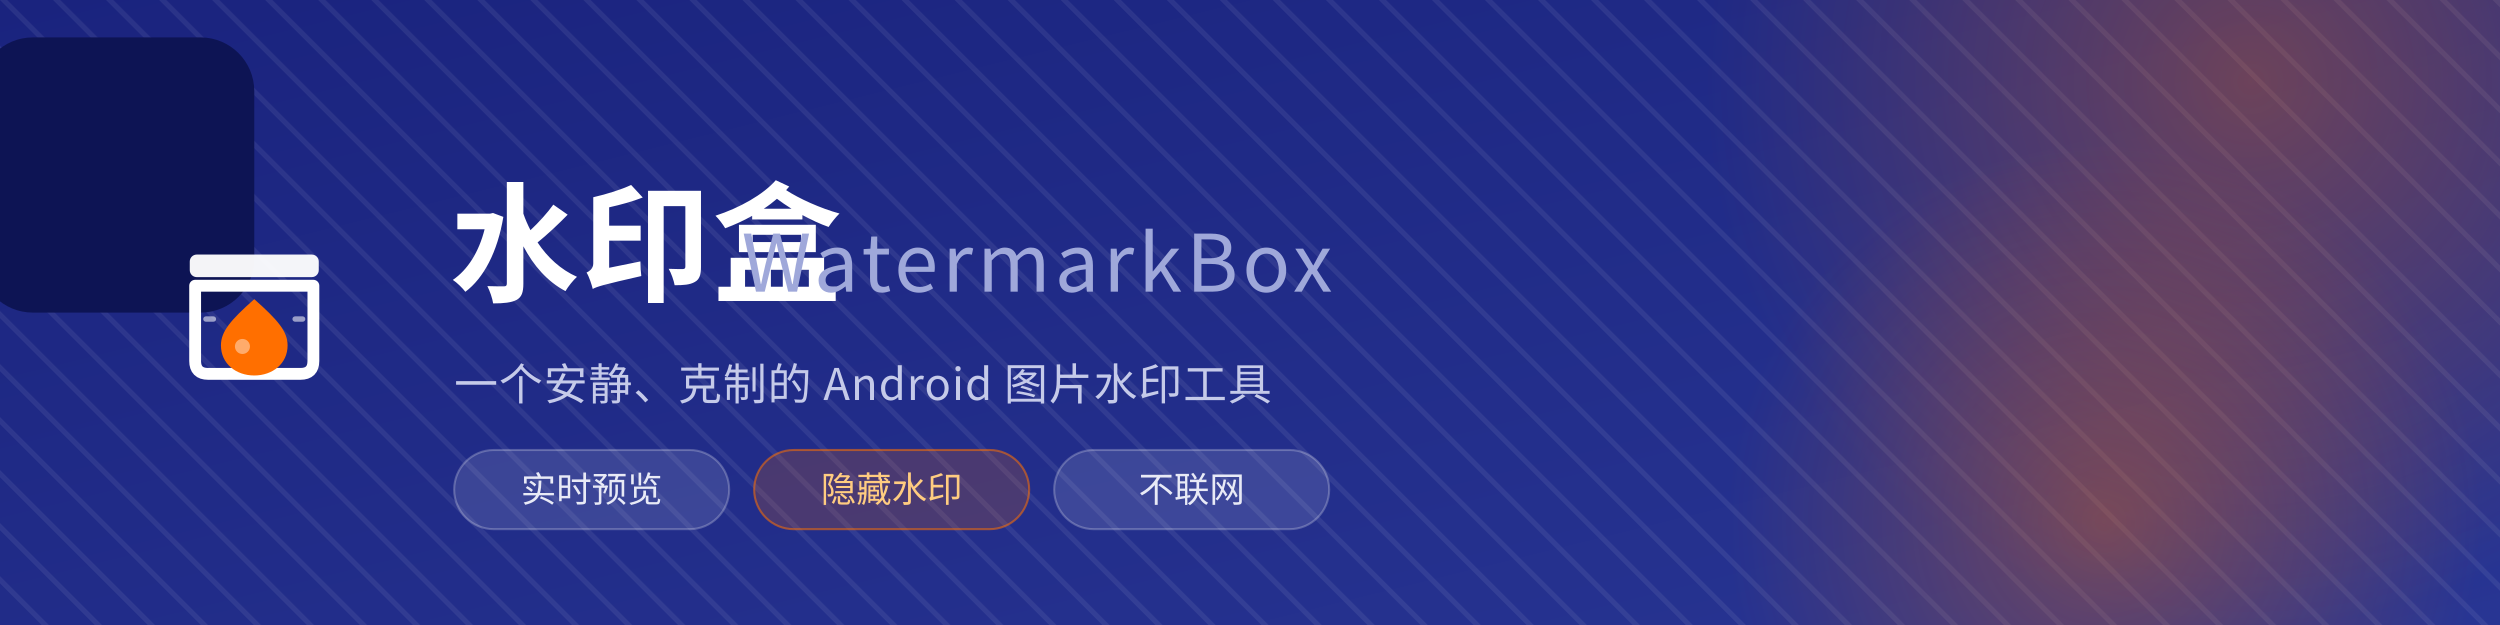
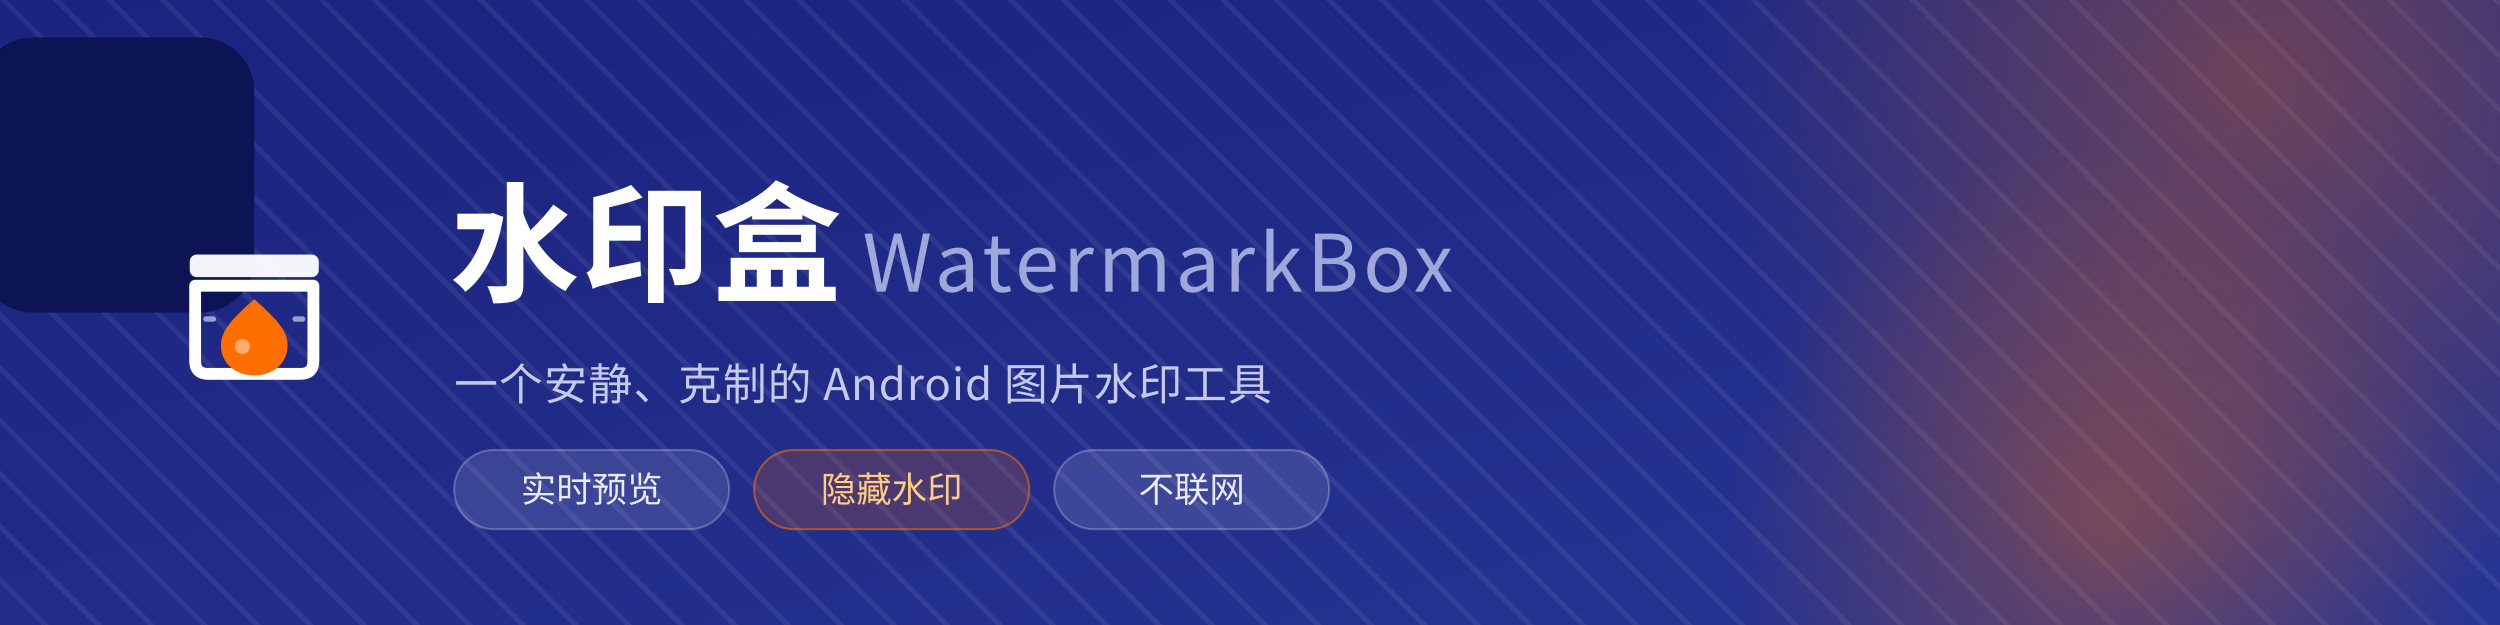
<svg xmlns="http://www.w3.org/2000/svg" width="1200" height="300" viewBox="0 0 1200 300">
  <defs>
    <linearGradient id="bg" x1="0" y1="0" x2="1" y2="1">
      <stop offset="0%" stop-color="#1A237E" />
      <stop offset="100%" stop-color="#283593" />
    </linearGradient>
    <radialGradient id="glow" cx="0.5" cy="0.5" r="0.5">
      <stop offset="0%" stop-color="#FF6F00" stop-opacity="0.34" />
      <stop offset="100%" stop-color="#FF6F00" stop-opacity="0" />
    </radialGradient>
    <pattern id="stripe" width="18" height="18" patternUnits="userSpaceOnUse" patternTransform="rotate(-45)">
      <line x1="0" y1="0" x2="0" y2="18" stroke="#FFFFFF" stroke-opacity="0.07" stroke-width="5" />
    </pattern>
  </defs>
  <rect width="1200" height="300" fill="url(#bg)" />
  <rect width="1200" height="300" fill="url(#stripe)" />
  <circle cx="1080" cy="40" r="260" fill="url(#glow)" />
  <circle cx="1010" cy="250" r="180" fill="url(#glow)" />
  <g transform="translate(56, 84) scale(0.129)">
    <rect x="-512" y="-512" width="1024" height="1024" rx="200" fill="#0D1454" />
    <g transform="translate(512, 512)">
      <rect x="-240" y="-216" width="480" height="84" rx="26" fill="#FFFFFF" opacity="0.95" />
      <path d="M -220 -100 L -220 180 Q -220 228 -172 228                L 172 228 Q 220 228 220 180 L 220 -100 Z" fill="none" stroke="#FFFFFF" stroke-width="44" stroke-linejoin="round" stroke-linecap="round" />
      <path d="M 0 -50 C -88 28 -124 70 -124 122                C -124 190 -68 234 0 234                C 68 234 124 190 124 122                C 124 70 88 28 0 -50 Z" fill="#FF6F00" />
      <circle cx="-44" cy="126" r="28" fill="#FFFFFF" opacity="0.42" />
      <rect x="-190" y="14" width="48" height="20" rx="10" fill="#FFFFFF" opacity="0.55" />
      <rect x="142" y="14" width="48" height="20" rx="10" fill="#FFFFFF" opacity="0.55" />
    </g>
  </g>
-   <text x="216" y="140" font-family="-apple-system, BlinkMacSystemFont, 'Segoe UI',                      'Noto Sans CJK SC', 'Source Han Sans SC', 'PingFang SC',                      'Microsoft YaHei', 'Hiragino Sans GB',                      'Helvetica Neue', Arial, sans-serif" font-size="62" font-weight="700" fill="#FFFFFF" letter-spacing="1">水印盒</text>
-   <text x="356" y="140" font-family="-apple-system, BlinkMacSystemFont, 'Segoe UI',                      'Noto Sans CJK SC', 'Helvetica Neue', Arial, sans-serif" font-size="38" font-weight="300" fill="#9FA8DA" letter-spacing="2">WatermarkBox</text>
-   <text x="218" y="192" font-family="-apple-system, BlinkMacSystemFont, 'Segoe UI',                      'Noto Sans CJK SC', 'Source Han Sans SC', 'PingFang SC',                      'Microsoft YaHei', 'Hiragino Sans GB',                      'Helvetica Neue', Arial, sans-serif" font-size="21" fill="#C5CAE9" letter-spacing="0.5">一个安静、克制的 Android 图片水印工具</text>
-   <g font-family="-apple-system, BlinkMacSystemFont, 'Segoe UI',                   'Noto Sans CJK SC', 'Source Han Sans SC', 'PingFang SC',                   'Microsoft YaHei', Arial, sans-serif" font-size="17">
-     <rect x="218" y="216" width="132" height="38" rx="19" fill="#FFFFFF" fill-opacity="0.12" stroke="#FFFFFF" stroke-opacity="0.24" />
-     <text x="284" y="241" fill="#E8EAF6" text-anchor="middle">实时预览</text>
-     <rect x="362" y="216" width="132" height="38" rx="19" fill="#FF6F00" fill-opacity="0.18" stroke="#FF6F00" stroke-opacity="0.55" />
-     <text x="428" y="241" fill="#FFCC80" text-anchor="middle">隐藏水印</text>
-     <rect x="506" y="216" width="132" height="38" rx="19" fill="#FFFFFF" fill-opacity="0.12" stroke="#FFFFFF" stroke-opacity="0.24" />
-     <text x="572" y="241" fill="#E8EAF6" text-anchor="middle">不联网</text>
+   <g font-family="'Noto Sans CJK SC', 'Source Han Sans SC', 'PingFang SC',                   'Microsoft YaHei', 'Hiragino Sans GB',                   'Helvetica Neue', Arial, sans-serif">
+     <text x="216" y="140" font-size="62" font-weight="700" fill="#FFFFFF" letter-spacing="1">水印盒</text>
+     <text x="414" y="140" font-size="38" font-weight="300" fill="#9FA8DA" letter-spacing="2">WatermarkBox</text>
+     <text x="218" y="192" font-size="21" fill="#C5CAE9" letter-spacing="0.5">一个安静、克制的 Android 图片水印工具</text>
+     <g font-size="17">
+       <rect x="218" y="216" width="132" height="38" rx="19" fill="#FFFFFF" fill-opacity="0.12" stroke="#FFFFFF" stroke-opacity="0.24" />
+       <text x="284" y="241" fill="#E8EAF6" text-anchor="middle">实时预览</text>
+       <rect x="362" y="216" width="132" height="38" rx="19" fill="#FF6F00" fill-opacity="0.18" stroke="#FF6F00" stroke-opacity="0.55" />
+       <text x="428" y="241" fill="#FFCC80" text-anchor="middle">隐藏水印</text>
+       <rect x="506" y="216" width="132" height="38" rx="19" fill="#FFFFFF" fill-opacity="0.12" stroke="#FFFFFF" stroke-opacity="0.24" />
+       <text x="572" y="241" fill="#E8EAF6" text-anchor="middle">不联网</text>
+     </g>
  </g>
</svg>
